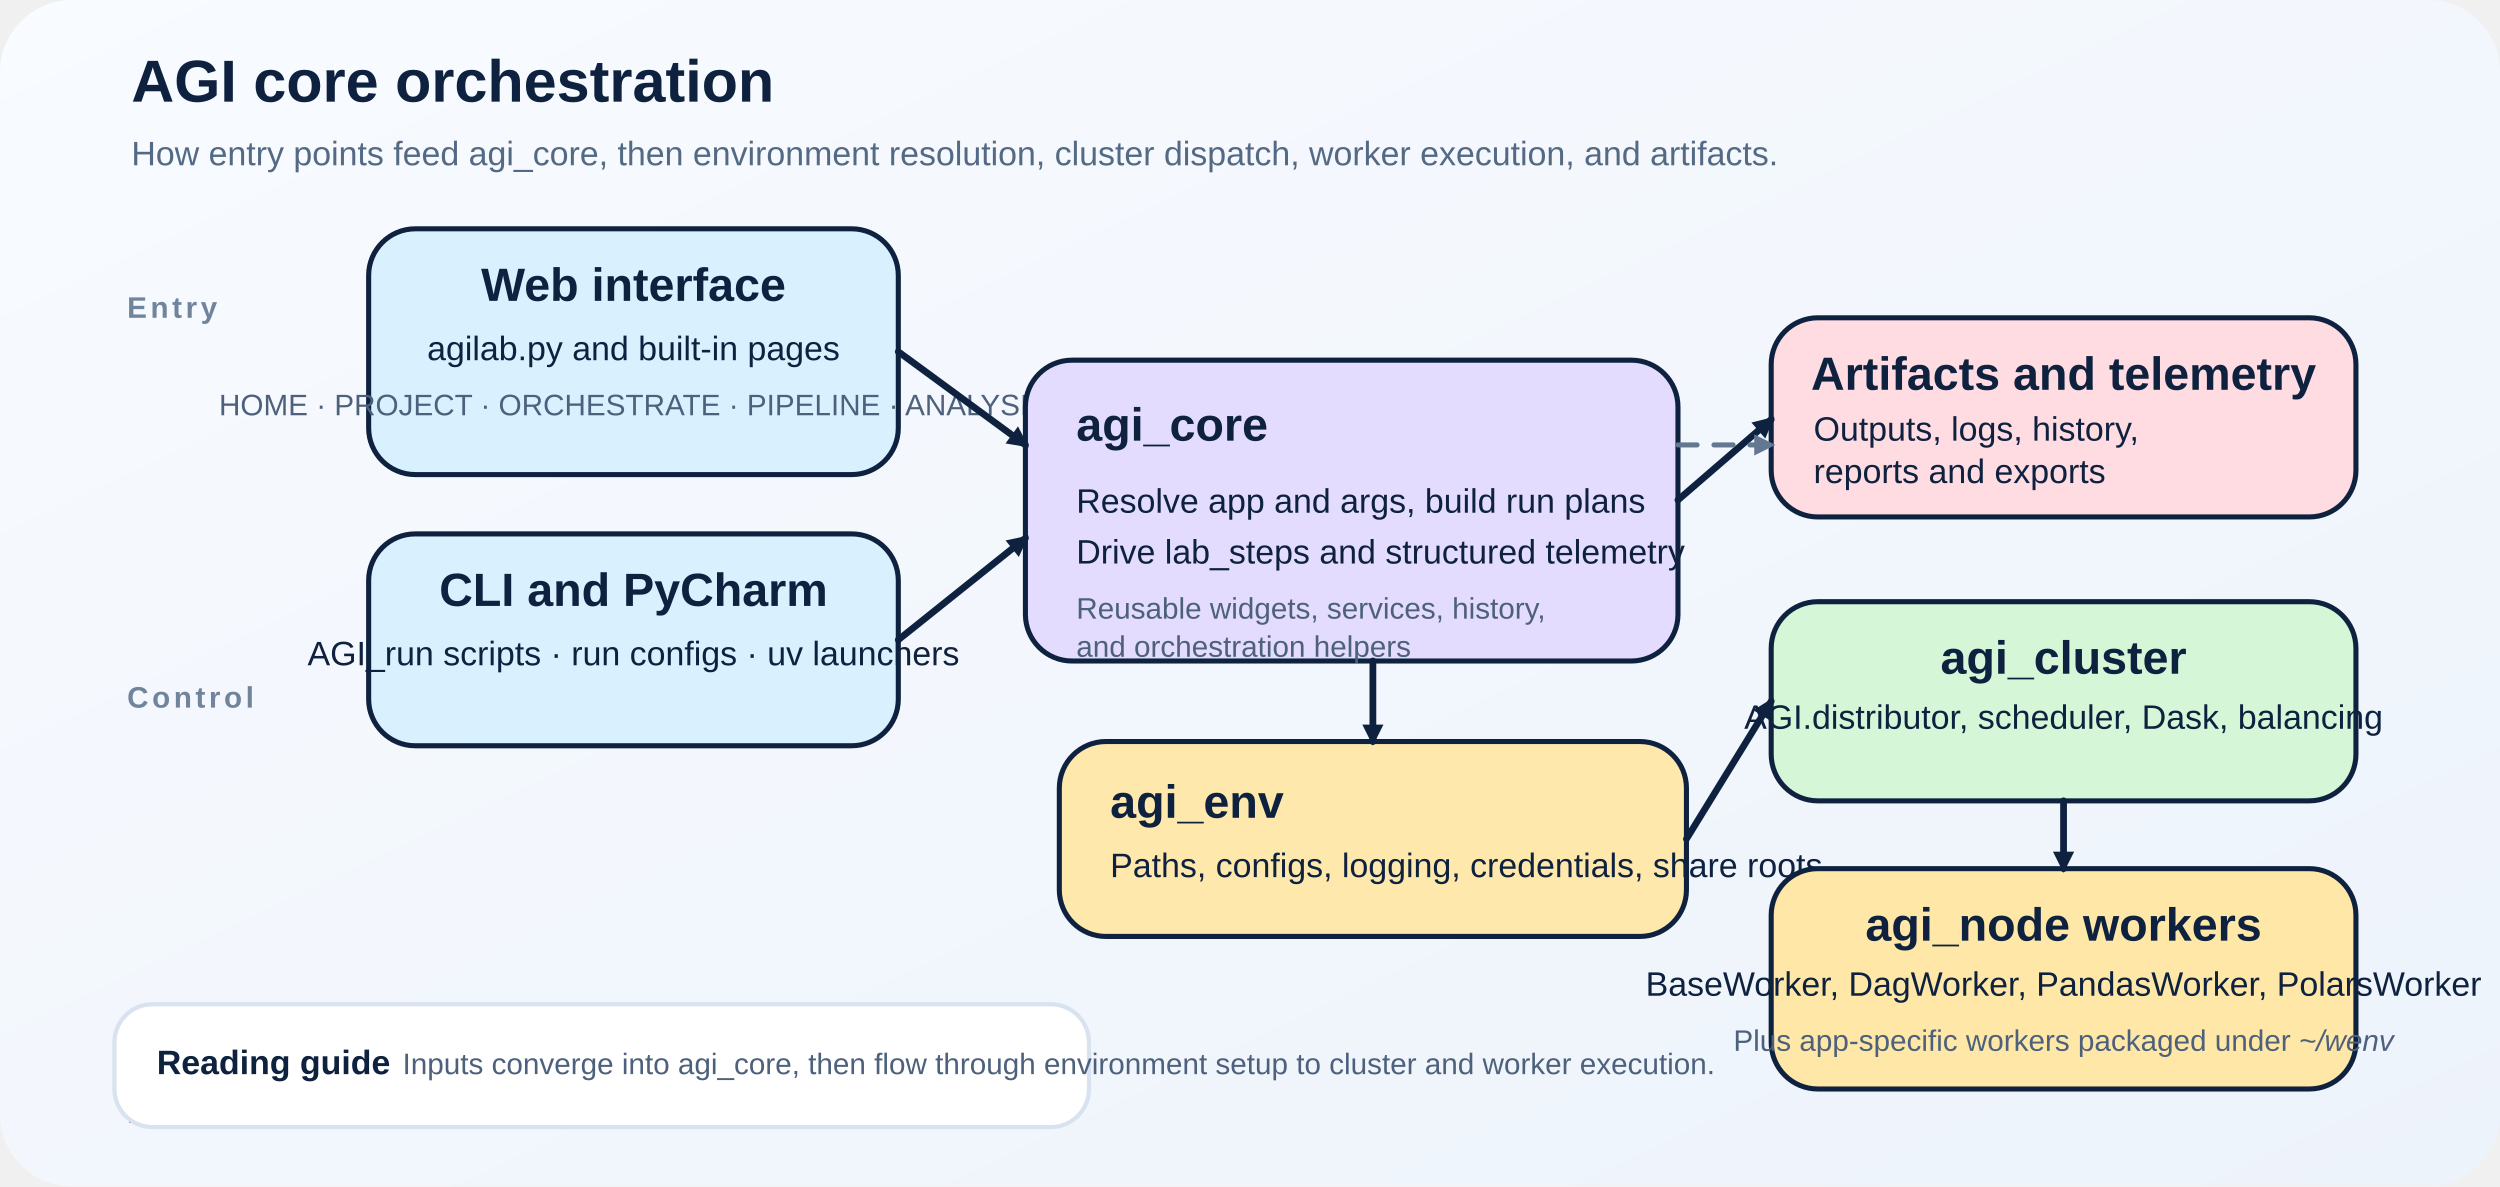
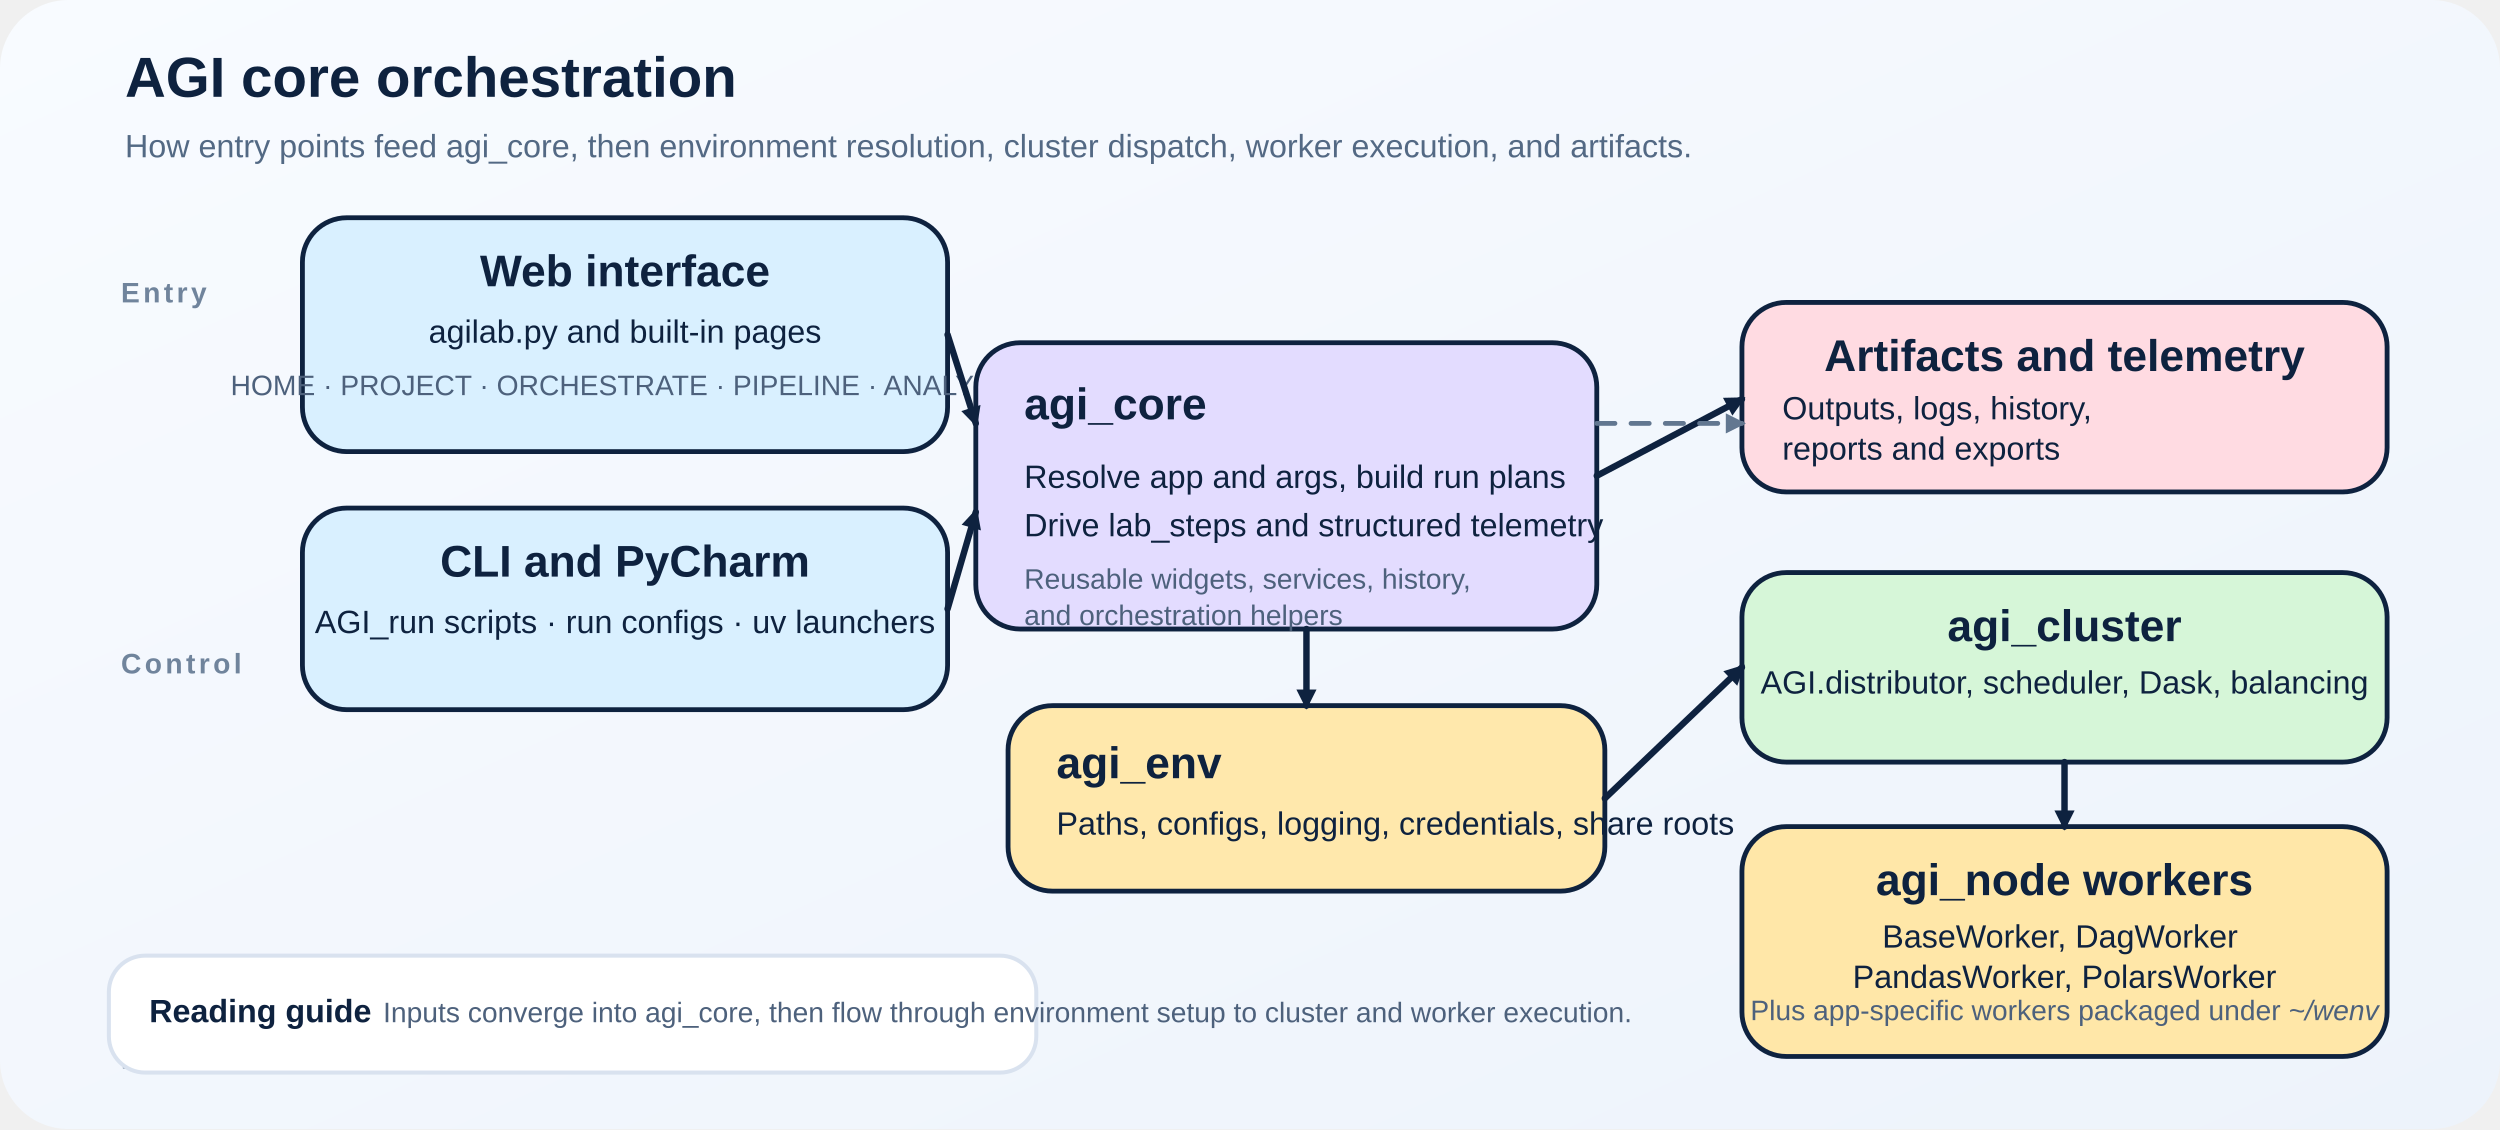
- <svg xmlns="http://www.w3.org/2000/svg" width="1180" height="560" viewBox="0 0 1180 560" role="img" aria-labelledby="title desc">
+ <svg xmlns="http://www.w3.org/2000/svg" width="1240" height="560" viewBox="0 0 1240 560" role="img" aria-labelledby="title desc">
  <defs>
    <style>
      text {
        font-family: Arial, Helvetica, sans-serif;
        fill: #0e223f;
      }
      .title {
        font-size: 28px;
        font-weight: 700;
      }
      .subtitle {
        font-size: 16px;
        fill: #536984;
      }
      .lane {
        font-size: 14px;
        font-weight: 700;
        letter-spacing: 0.12em;
        text-transform: uppercase;
        fill: #70849c;
      }
      .card {
        stroke: #0e223f;
        stroke-width: 2.4;
        rx: 22;
        ry: 22;
      }
      .card-title {
        font-size: 22px;
        font-weight: 700;
      }
      .card-body {
        font-size: 16px;
      }
      .card-note {
        font-size: 14px;
        fill: #4d617c;
      }
      .arrow {
        stroke: #0e223f;
        stroke-width: 3.2;
        stroke-linecap: round;
      }
      .arrow-soft {
        stroke: #627790;
        stroke-width: 2.4;
        stroke-linecap: round;
        stroke-dasharray: 9 8;
      }
      .callout {
        stroke: #d9e2ef;
        stroke-width: 2;
        rx: 18;
        ry: 18;
      }
      .callout-title {
        font-size: 16px;
        font-weight: 700;
      }
      .callout-body {
        font-size: 14px;
        fill: #4d617c;
      }
    </style>
    <marker id="arrowhead-core" markerWidth="10" markerHeight="10" refX="8" refY="5" orient="auto" markerUnits="userSpaceOnUse">
      <path d="M 0 0 L 10 5 L 0 10 z" fill="#0e223f" />
    </marker>
    <marker id="arrowhead-soft-core" markerWidth="10" markerHeight="10" refX="8" refY="5" orient="auto" markerUnits="userSpaceOnUse">
      <path d="M 0 0 L 10 5 L 0 10 z" fill="#627790" />
    </marker>
    <linearGradient id="core-bg" x1="0%" y1="0%" x2="100%" y2="100%">
      <stop offset="0%" stop-color="#f8fbff" />
      <stop offset="100%" stop-color="#edf3fb" />
    </linearGradient>
  </defs>
-   <rect width="1180" height="560" fill="url(#core-bg)" rx="34" ry="34" />
+   <rect width="1240" height="560" fill="url(#core-bg)" rx="34" ry="34" />
  <g transform="translate(62,48)">
    <text class="title" x="0" y="0">AGI core orchestration</text>
    <text class="subtitle" x="0" y="30">How entry points feed agi_core, then environment resolution, cluster dispatch, worker execution, and artifacts.</text>
  </g>
  <g transform="translate(60,120)">
    <text class="lane" x="0" y="30">Entry</text>
    <text class="lane" x="0" y="214">Control</text>
    <text class="lane" x="0" y="410">Execution</text>
  </g>
-   <g transform="translate(174,108)">
-     <rect class="card" width="250" height="116" fill="#d9f0ff" />
-     <text class="card-title" x="125" y="34" text-anchor="middle">Web interface</text>
-     <text class="card-body" x="125" y="62" text-anchor="middle">agilab.py and built-in pages</text>
-     <text class="card-note" x="125" y="88" text-anchor="middle">HOME · PROJECT · ORCHESTRATE · PIPELINE · ANALYSIS</text>
+   <g transform="translate(150,108)">
+     <rect class="card" width="320" height="116" fill="#d9f0ff" />
+     <text class="card-title" x="160" y="34" text-anchor="middle">Web interface</text>
+     <text class="card-body" x="160" y="62" text-anchor="middle">agilab.py and built-in pages</text>
+     <text class="card-note" x="160" y="88" text-anchor="middle">HOME · PROJECT · ORCHESTRATE · PIPELINE · ANALYSIS</text>
  </g>
-   <g transform="translate(174,252)">
-     <rect class="card" width="250" height="100" fill="#d9f0ff" />
-     <text class="card-title" x="125" y="34" text-anchor="middle">CLI and PyCharm</text>
-     <text class="card-body" x="125" y="62" text-anchor="middle">AGI_run scripts · run configs · uv launchers</text>
+   <g transform="translate(150,252)">
+     <rect class="card" width="320" height="100" fill="#d9f0ff" />
+     <text class="card-title" x="160" y="34" text-anchor="middle">CLI and PyCharm</text>
+     <text class="card-body" x="160" y="62" text-anchor="middle">AGI_run scripts · run configs · uv launchers</text>
  </g>
  <g transform="translate(484,170)">
    <rect class="card" width="308" height="142" fill="#e3dcff" />
    <text class="card-title" x="24" y="38">agi_core</text>
    <text class="card-body" x="24" y="72">Resolve app and args, build run plans</text>
    <text class="card-body" x="24" y="96">Drive lab_steps and structured telemetry</text>
    <text class="card-note" x="24" y="122">
      <tspan x="24" dy="0">Reusable widgets, services, history,</tspan>
      <tspan x="24" dy="18">and orchestration helpers</tspan>
    </text>
  </g>
  <g transform="translate(500,350)">
    <rect class="card" width="296" height="92" fill="#ffe8ac" />
    <text class="card-title" x="24" y="36">agi_env</text>
    <text class="card-body" x="24" y="64">Paths, configs, logging, credentials, share roots</text>
  </g>
-   <g transform="translate(836,150)">
-     <rect class="card" width="276" height="94" fill="#ffdbe2" />
-     <text class="card-title" x="138" y="34" text-anchor="middle">Artifacts and telemetry</text>
+   <g transform="translate(864,150)">
+     <rect class="card" width="320" height="94" fill="#ffdbe2" />
+     <text class="card-title" x="160" y="34" text-anchor="middle">Artifacts and telemetry</text>
    <text class="card-body" x="20" y="58">
      <tspan x="20" dy="0">Outputs, logs, history,</tspan>
      <tspan x="20" dy="20">reports and exports</tspan>
    </text>
  </g>
-   <g transform="translate(836,284)">
-     <rect class="card" width="276" height="94" fill="#d6f6d8" />
-     <text class="card-title" x="138" y="34" text-anchor="middle">agi_cluster</text>
-     <text class="card-body" x="138" y="60" text-anchor="middle">AGI.distributor, scheduler, Dask, balancing</text>
+   <g transform="translate(864,284)">
+     <rect class="card" width="320" height="94" fill="#d6f6d8" />
+     <text class="card-title" x="160" y="34" text-anchor="middle">agi_cluster</text>
+     <text class="card-body" x="160" y="60" text-anchor="middle">AGI.distributor, scheduler, Dask, balancing</text>
  </g>
-   <g transform="translate(836,410)">
-     <rect class="card" width="276" height="104" fill="#ffe7a8" />
-     <text class="card-title" x="138" y="34" text-anchor="middle">agi_node workers</text>
-     <text class="card-body" x="138" y="60" text-anchor="middle">BaseWorker, DagWorker, PandasWorker, PolarsWorker</text>
-     <text class="card-note" x="138" y="86" text-anchor="middle">Plus app-specific workers packaged under <tspan font-style="italic">~/wenv</tspan>
+   <g transform="translate(864,410)">
+     <rect class="card" width="320" height="114" fill="#ffe7a8" />
+     <text class="card-title" x="160" y="34" text-anchor="middle">agi_node workers</text>
+     <text class="card-body" x="160" y="60" text-anchor="middle">
+       <tspan x="160" dy="0">BaseWorker, DagWorker</tspan>
+       <tspan x="160" dy="20">PandasWorker, PolarsWorker</tspan>
+     </text>
+     <text class="card-note" x="160" y="96" text-anchor="middle">Plus app-specific workers packaged under <tspan font-style="italic">~/wenv</tspan>
    </text>
  </g>
  <g transform="translate(54,474)">
    <rect class="callout" width="460" height="58" fill="#ffffff" />
    <text class="callout-title" x="20" y="33">Reading guide</text>
    <text class="callout-body" x="136" y="33">Inputs converge into agi_core, then flow through environment setup to cluster and worker execution.</text>
  </g>
-   <line class="arrow" x1="424" y1="166" x2="484" y2="210" marker-end="url(#arrowhead-core)" />
-   <line class="arrow" x1="424" y1="302" x2="484" y2="254" marker-end="url(#arrowhead-core)" />
+   <line class="arrow" x1="470" y1="166" x2="484" y2="210" marker-end="url(#arrowhead-core)" />
+   <line class="arrow" x1="470" y1="302" x2="484" y2="254" marker-end="url(#arrowhead-core)" />
  <line class="arrow" x1="648" y1="312" x2="648" y2="350" marker-end="url(#arrowhead-core)" />
-   <line class="arrow" x1="792" y1="236" x2="836" y2="198" marker-end="url(#arrowhead-core)" />
-   <line class="arrow" x1="796" y1="396" x2="836" y2="331" marker-end="url(#arrowhead-core)" />
-   <line class="arrow" x1="974" y1="378" x2="974" y2="410" marker-end="url(#arrowhead-core)" />
-   <line class="arrow-soft" x1="792" y1="210" x2="836" y2="210" marker-end="url(#arrowhead-soft-core)" />
+   <line class="arrow" x1="792" y1="236" x2="864" y2="198" marker-end="url(#arrowhead-core)" />
+   <line class="arrow" x1="796" y1="396" x2="864" y2="331" marker-end="url(#arrowhead-core)" />
+   <line class="arrow" x1="1024" y1="378" x2="1024" y2="410" marker-end="url(#arrowhead-core)" />
+   <line class="arrow-soft" x1="792" y1="210" x2="864" y2="210" marker-end="url(#arrowhead-soft-core)" />
</svg>
